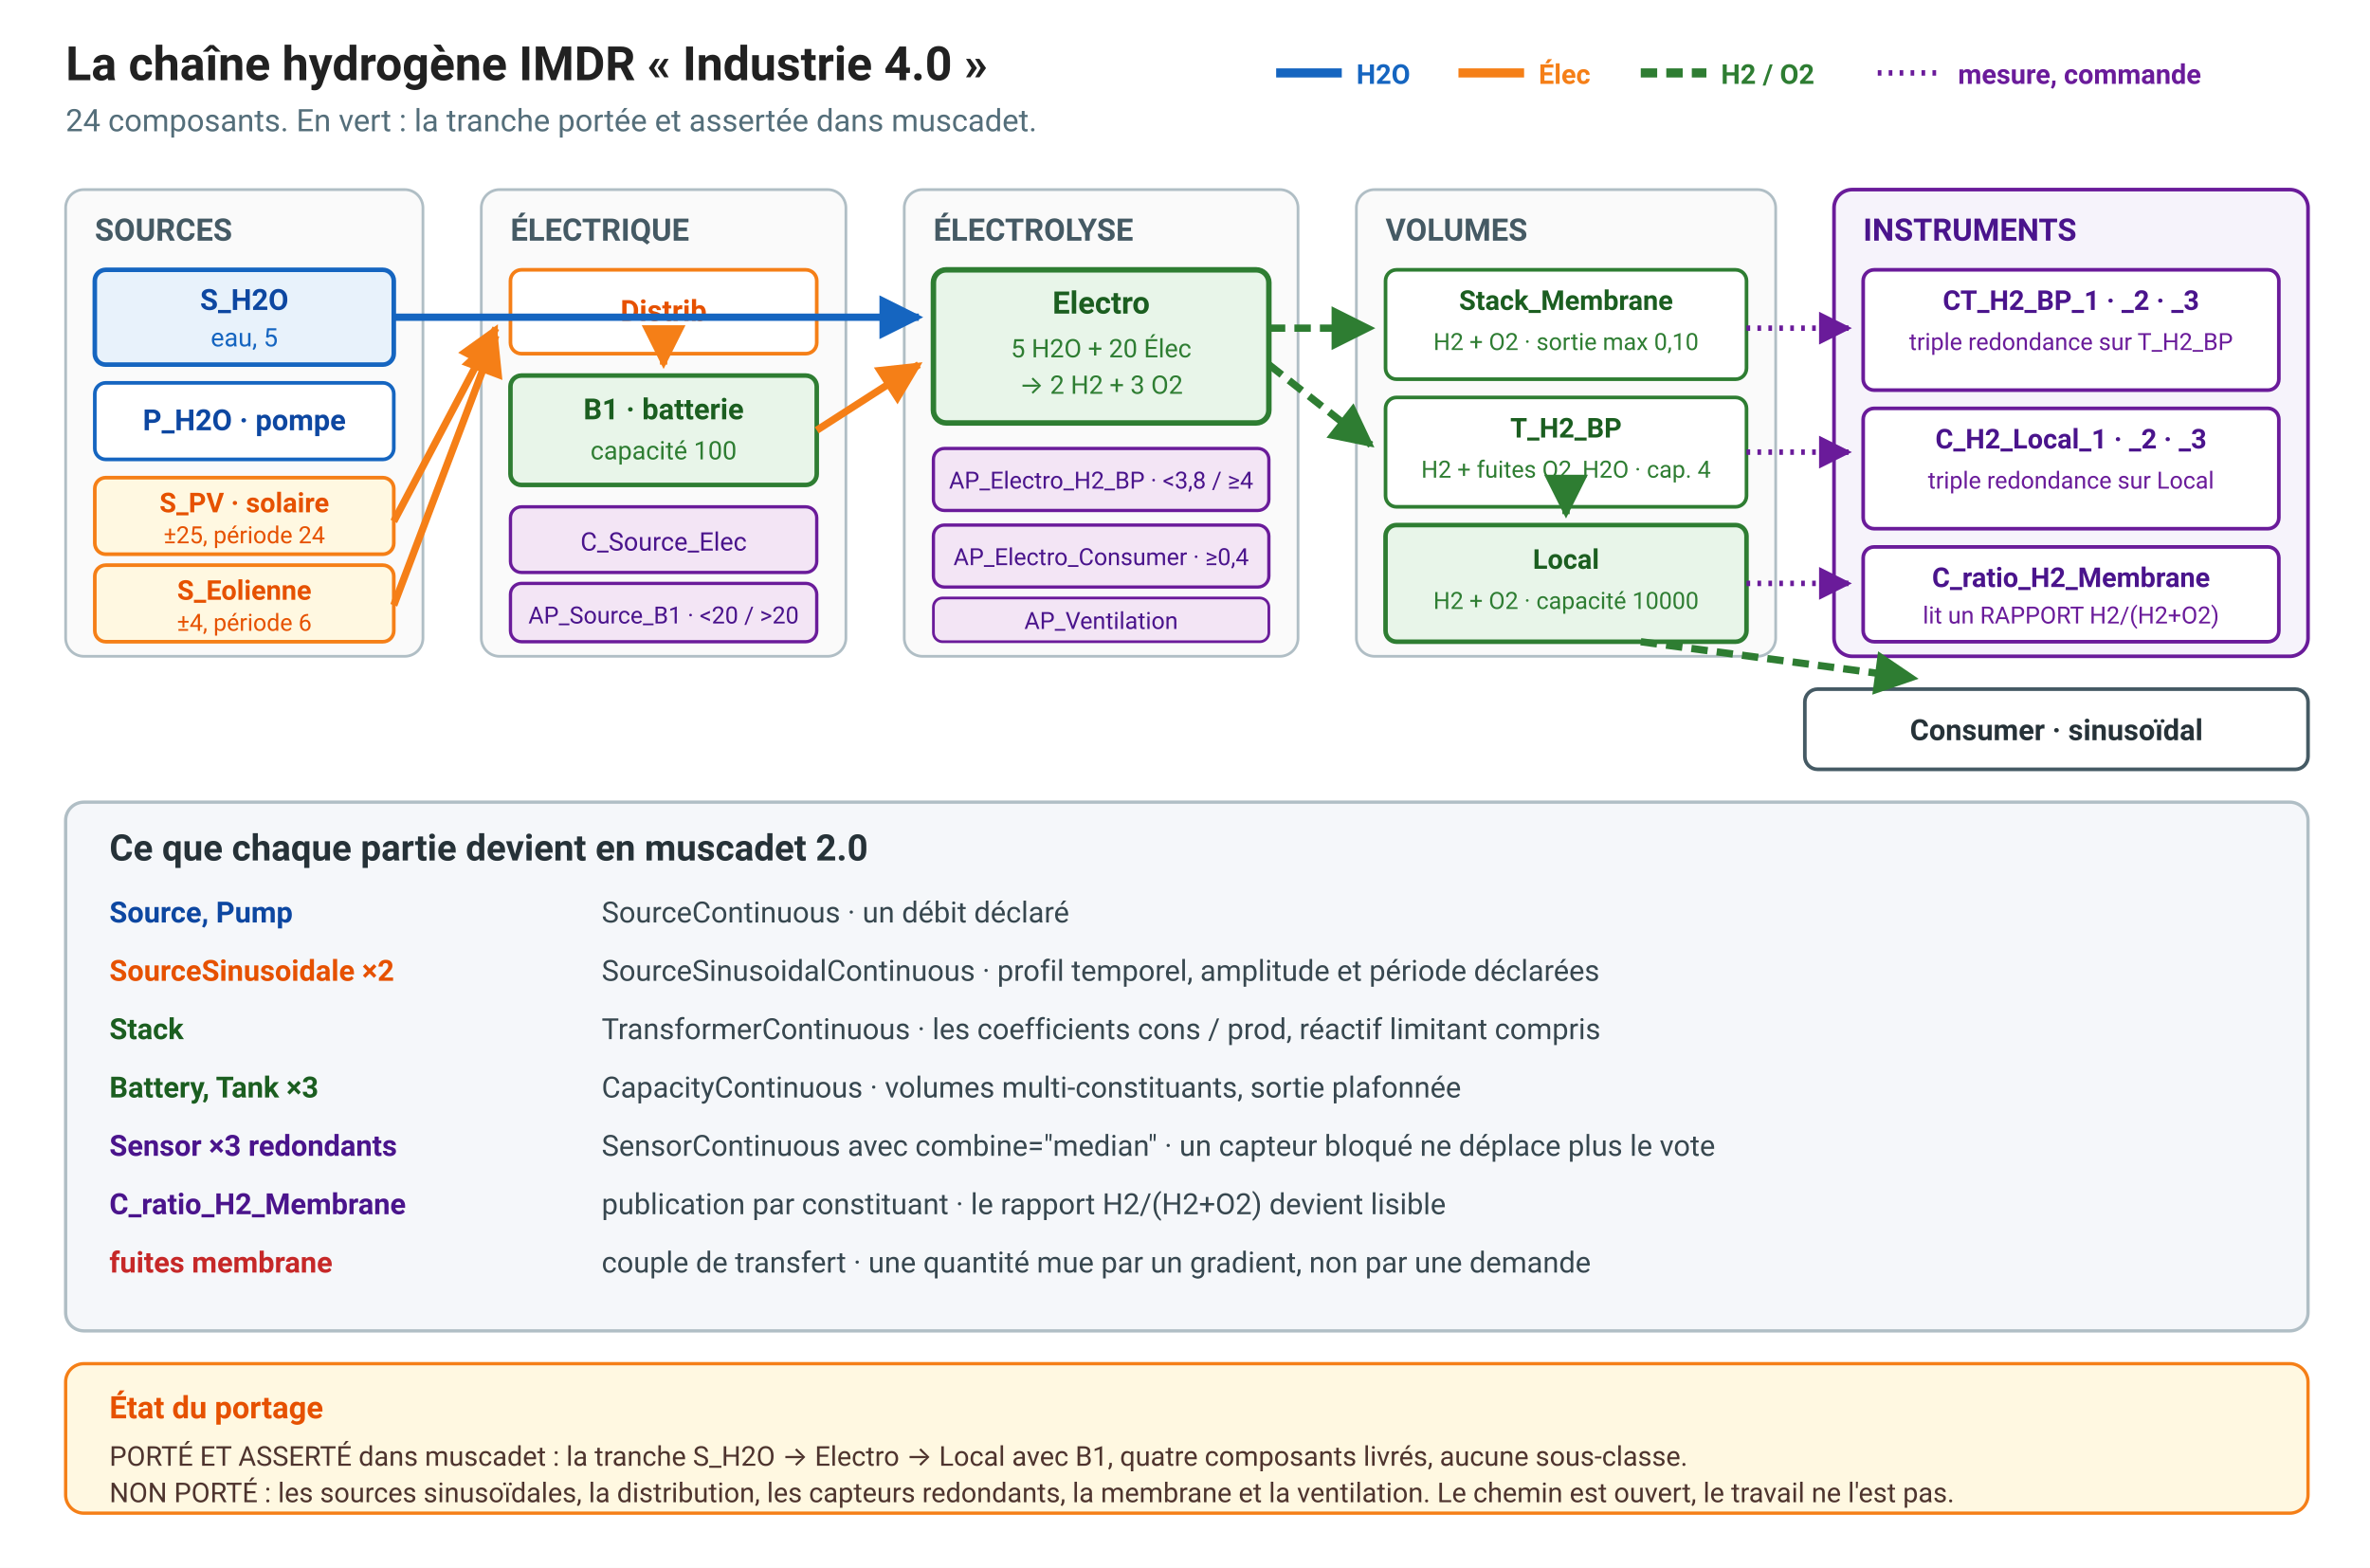
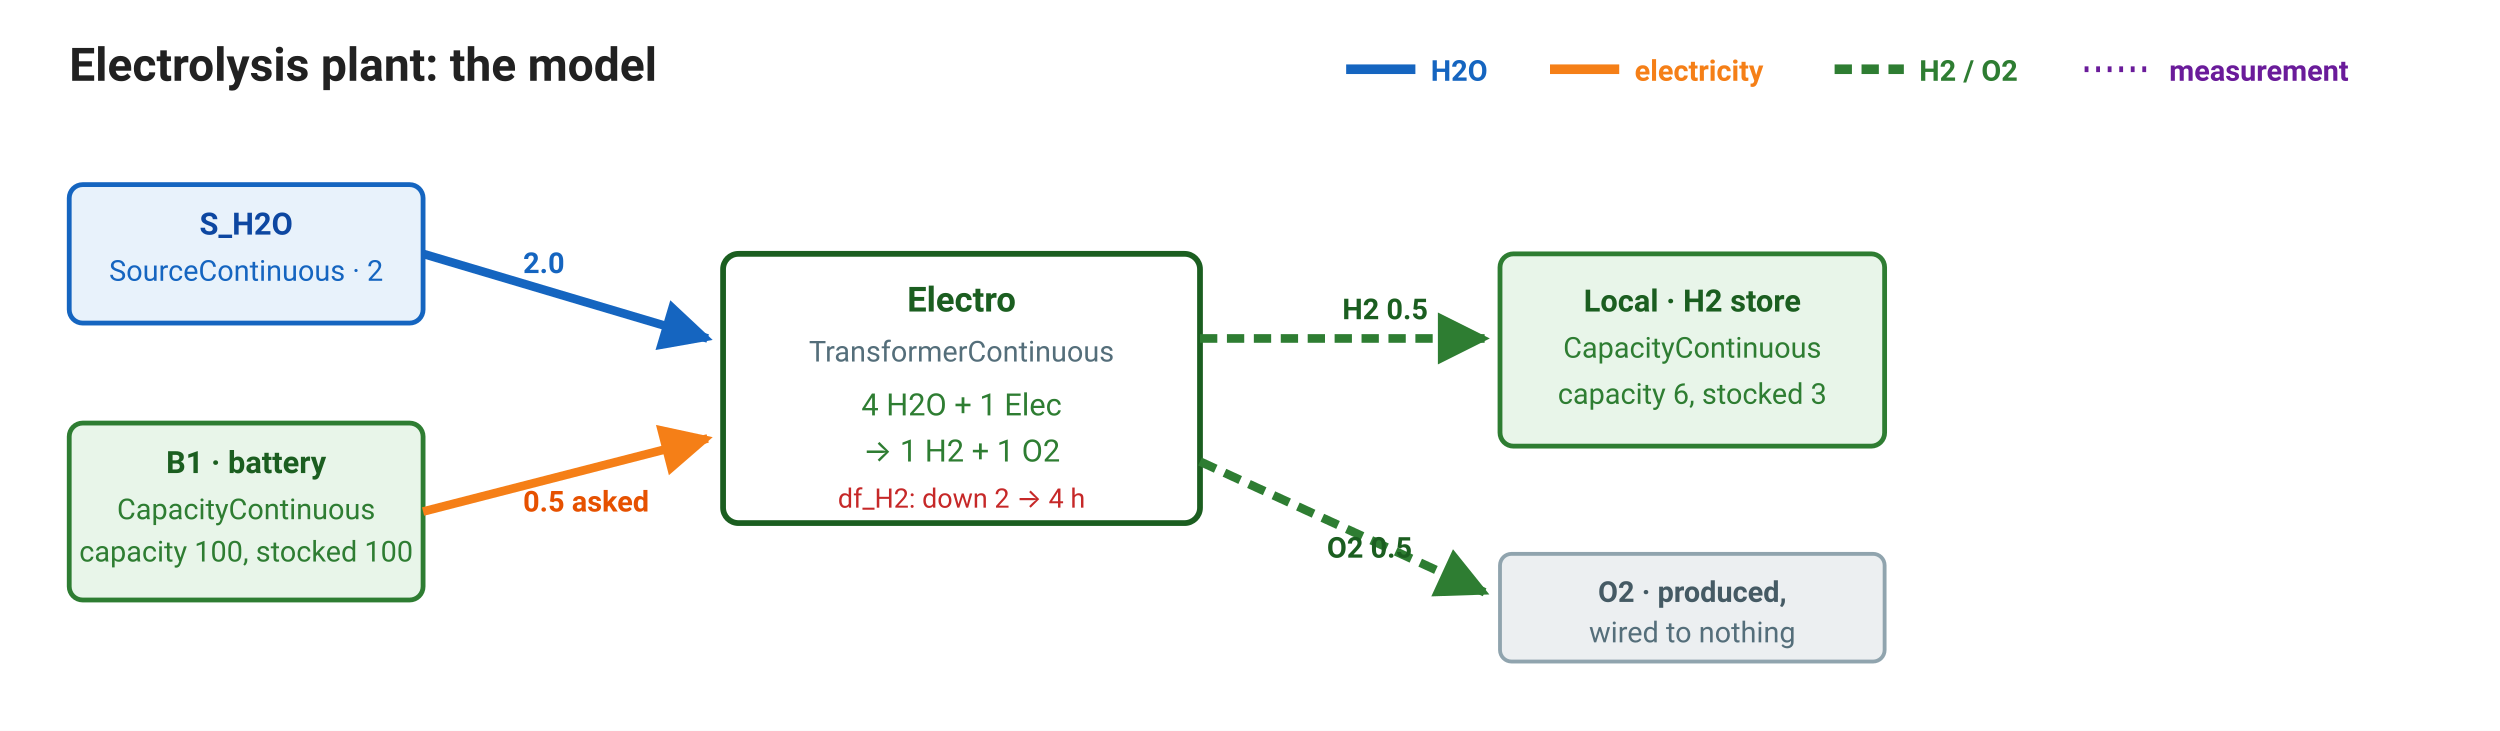
- <svg xmlns="http://www.w3.org/2000/svg" viewBox="0 0 1300 860" width="1300" height="860" font-family="system-ui, -apple-system, 'Segoe UI', Roboto, sans-serif">
-   <rect x="0" y="0" width="1300" height="860" fill="#ffffff" />
+ <svg xmlns="http://www.w3.org/2000/svg" viewBox="0 0 1300 380" width="1300" height="380" font-family="system-ui, -apple-system, 'Segoe UI', Roboto, sans-serif">
+   <rect x="0" y="0" width="1300" height="380" fill="#ffffff" />
  <defs>
    <marker id="p-w" viewBox="0 0 10 10" refX="9" refY="5" markerWidth="6" markerHeight="6" orient="auto-start-reverse">
      <path d="M 0 0 L 10 5 L 0 10 z" fill="#1565c0" />
    </marker>
    <marker id="p-e" viewBox="0 0 10 10" refX="9" refY="5" markerWidth="6" markerHeight="6" orient="auto-start-reverse">
      <path d="M 0 0 L 10 5 L 0 10 z" fill="#f57f17" />
    </marker>
    <marker id="p-h" viewBox="0 0 10 10" refX="9" refY="5" markerWidth="6" markerHeight="6" orient="auto-start-reverse">
      <path d="M 0 0 L 10 5 L 0 10 z" fill="#2e7d32" />
    </marker>
    <marker id="p-s" viewBox="0 0 10 10" refX="9" refY="5" markerWidth="6" markerHeight="6" orient="auto-start-reverse">
      <path d="M 0 0 L 10 5 L 0 10 z" fill="#6a1b9a" />
    </marker>
  </defs>
-   <text x="36" y="44" font-size="26" font-weight="700" fill="#212121">La chaîne hydrogène IMDR « Industrie 4.0 »</text>
-   <text x="36" y="72" font-size="17" fill="#546e7a">24 composants. En vert : la tranche portée et assertée dans muscadet.</text>
+   <text x="36" y="42" font-size="24" font-weight="700" fill="#212121">Electrolysis plant: the model</text>
  <g id="legend">
-     <line x1="700" y1="40" x2="736" y2="40" stroke="#1565c0" stroke-width="5" />
-     <text x="744" y="46" font-size="15" fill="#1565c0" font-weight="600">H2O</text>
-     <line x1="800" y1="40" x2="836" y2="40" stroke="#f57f17" stroke-width="5" />
-     <text x="844" y="46" font-size="15" fill="#f57f17" font-weight="600">Élec</text>
-     <line x1="900" y1="40" x2="936" y2="40" stroke="#2e7d32" stroke-width="5" stroke-dasharray="9 5" />
-     <text x="944" y="46" font-size="15" fill="#2e7d32" font-weight="600">H2 / O2</text>
-     <line x1="1030" y1="40" x2="1066" y2="40" stroke="#6a1b9a" stroke-width="3" stroke-dasharray="2 4" />
-     <text x="1074" y="46" font-size="15" fill="#6a1b9a" font-weight="600">mesure, commande</text>
+     <line x1="700" y1="36" x2="736" y2="36" stroke="#1565c0" stroke-width="5" />
+     <text x="744" y="42" font-size="15" fill="#1565c0" font-weight="600">H2O</text>
+     <line x1="806" y1="36" x2="842" y2="36" stroke="#f57f17" stroke-width="5" />
+     <text x="850" y="42" font-size="15" fill="#f57f17" font-weight="600">electricity</text>
+     <line x1="954" y1="36" x2="990" y2="36" stroke="#2e7d32" stroke-width="5" stroke-dasharray="9 5" />
+     <text x="998" y="42" font-size="15" fill="#2e7d32" font-weight="600">H2 / O2</text>
+     <line x1="1084" y1="36" x2="1120" y2="36" stroke="#6a1b9a" stroke-width="3" stroke-dasharray="2 4" />
+     <text x="1128" y="42" font-size="15" fill="#6a1b9a" font-weight="600">measurement</text>
  </g>
  <g id="sources">
-     <rect x="36" y="104" width="196" height="256" rx="10" fill="#fafafa" stroke="#b0bec5" stroke-width="1.5" />
-     <text x="52" y="132" font-size="17" font-weight="700" fill="#455a64">SOURCES</text>
-     <rect x="52" y="148" width="164" height="52" rx="6" fill="#e8f2fb" stroke="#1565c0" stroke-width="2.5" />
-     <text x="134" y="170" font-size="16" font-weight="700" fill="#0d47a1" text-anchor="middle">S_H2O</text>
-     <text x="134" y="190" font-size="14" fill="#1565c0" text-anchor="middle">eau, 5</text>
-     <rect x="52" y="210" width="164" height="42" rx="6" fill="#ffffff" stroke="#1565c0" stroke-width="2" />
-     <text x="134" y="236" font-size="16" font-weight="600" fill="#0d47a1" text-anchor="middle">P_H2O · pompe</text>
-     <rect x="52" y="262" width="164" height="42" rx="6" fill="#fff8e1" stroke="#f57f17" stroke-width="2" />
-     <text x="134" y="281" font-size="15" font-weight="700" fill="#e65100" text-anchor="middle">S_PV · solaire</text>
-     <text x="134" y="298" font-size="13" fill="#e65100" text-anchor="middle">±25, période 24</text>
-     <rect x="52" y="310" width="164" height="42" rx="6" fill="#fff8e1" stroke="#f57f17" stroke-width="2" />
-     <text x="134" y="329" font-size="15" font-weight="700" fill="#e65100" text-anchor="middle">S_Eolienne</text>
-     <text x="134" y="346" font-size="13" fill="#e65100" text-anchor="middle">±4, période 6</text>
-   </g>
-   <g id="electrical">
-     <rect x="264" y="104" width="200" height="256" rx="10" fill="#fafafa" stroke="#b0bec5" stroke-width="1.5" />
-     <text x="280" y="132" font-size="17" font-weight="700" fill="#455a64">ÉLECTRIQUE</text>
-     <rect x="280" y="148" width="168" height="46" rx="6" fill="#ffffff" stroke="#f57f17" stroke-width="2" />
-     <text x="364" y="176" font-size="16" font-weight="600" fill="#e65100" text-anchor="middle">Distrib</text>
-     <rect x="280" y="206" width="168" height="60" rx="6" fill="#e8f5e9" stroke="#2e7d32" stroke-width="2.5" />
-     <text x="364" y="230" font-size="16" font-weight="700" fill="#1b5e20" text-anchor="middle">B1 · batterie</text>
-     <text x="364" y="252" font-size="14" fill="#2e7d32" text-anchor="middle">capacité 100</text>
-     <rect x="280" y="278" width="168" height="36" rx="6" fill="#f3e5f5" stroke="#6a1b9a" stroke-width="1.8" />
-     <text x="364" y="302" font-size="14" fill="#4a148c" text-anchor="middle">C_Source_Elec</text>
-     <rect x="280" y="320" width="168" height="32" rx="6" fill="#f3e5f5" stroke="#6a1b9a" stroke-width="1.8" />
-     <text x="364" y="342" font-size="13" fill="#4a148c" text-anchor="middle">AP_Source_B1 · &lt;20 / &gt;20</text>
+     <rect x="36" y="96" width="184" height="72" rx="7" fill="#e8f2fb" stroke="#1565c0" stroke-width="2.5" />
+     <text x="128" y="122" font-size="16" font-weight="700" fill="#0d47a1" text-anchor="middle">S_H2O</text>
+     <text x="128" y="146" font-size="15" fill="#1565c0" text-anchor="middle">SourceContinuous · 2</text>
+     <rect x="36" y="220" width="184" height="92" rx="7" fill="#e8f5e9" stroke="#2e7d32" stroke-width="2.5" />
+     <text x="128" y="246" font-size="16" font-weight="700" fill="#1b5e20" text-anchor="middle">B1 · battery</text>
+     <text x="128" y="270" font-size="15" fill="#2e7d32" text-anchor="middle">CapacityContinuous</text>
+     <text x="128" y="292" font-size="15" fill="#2e7d32" text-anchor="middle">capacity 100, stocked 100</text>
  </g>
  <g id="stack">
-     <rect x="496" y="104" width="216" height="256" rx="10" fill="#fafafa" stroke="#b0bec5" stroke-width="1.5" />
-     <text x="512" y="132" font-size="17" font-weight="700" fill="#455a64">ÉLECTROLYSE</text>
-     <rect x="512" y="148" width="184" height="84" rx="7" fill="#e8f5e9" stroke="#2e7d32" stroke-width="3" />
-     <text x="604" y="172" font-size="17" font-weight="700" fill="#1b5e20" text-anchor="middle">Electro</text>
-     <text x="604" y="196" font-size="14" fill="#2e7d32" text-anchor="middle">5 H2O + 20 Élec</text>
-     <text x="604" y="216" font-size="14" fill="#2e7d32" text-anchor="middle">→ 2 H2 + 3 O2</text>
-     <rect x="512" y="246" width="184" height="34" rx="6" fill="#f3e5f5" stroke="#6a1b9a" stroke-width="1.8" />
-     <text x="604" y="268" font-size="13" fill="#4a148c" text-anchor="middle">AP_Electro_H2_BP · &lt;3,8 / ≥4</text>
-     <rect x="512" y="288" width="184" height="34" rx="6" fill="#f3e5f5" stroke="#6a1b9a" stroke-width="1.8" />
-     <text x="604" y="310" font-size="13" fill="#4a148c" text-anchor="middle">AP_Electro_Consumer · ≥0,4</text>
-     <rect x="512" y="328" width="184" height="24" rx="5" fill="#f3e5f5" stroke="#6a1b9a" stroke-width="1.5" />
-     <text x="604" y="345" font-size="13" fill="#4a148c" text-anchor="middle">AP_Ventilation</text>
+     <rect x="376" y="132" width="248" height="140" rx="8" fill="#ffffff" stroke="#1b5e20" stroke-width="3" />
+     <text x="500" y="162" font-size="18" font-weight="700" fill="#1b5e20" text-anchor="middle">Electro</text>
+     <text x="500" y="188" font-size="15" fill="#546e7a" text-anchor="middle">TransformerContinuous</text>
+     <text x="500" y="216" font-size="16" fill="#2e7d32" text-anchor="middle">4 H2O + 1 Elec</text>
+     <text x="500" y="240" font-size="16" fill="#2e7d32" text-anchor="middle">→ 1 H2 + 1 O2</text>
+     <text x="500" y="264" font-size="14" fill="#c62828" text-anchor="middle">df_H2: down 2 → 4 h</text>
  </g>
-   <g id="volumes">
-     <rect x="744" y="104" width="230" height="256" rx="10" fill="#fafafa" stroke="#b0bec5" stroke-width="1.5" />
-     <text x="760" y="132" font-size="17" font-weight="700" fill="#455a64">VOLUMES</text>
-     <rect x="760" y="148" width="198" height="60" rx="6" fill="#ffffff" stroke="#2e7d32" stroke-width="2" />
-     <text x="859" y="170" font-size="15" font-weight="700" fill="#1b5e20" text-anchor="middle">Stack_Membrane</text>
-     <text x="859" y="192" font-size="13" fill="#2e7d32" text-anchor="middle">H2 + O2 · sortie max 0,10</text>
-     <rect x="760" y="218" width="198" height="60" rx="6" fill="#ffffff" stroke="#2e7d32" stroke-width="2" />
-     <text x="859" y="240" font-size="15" font-weight="700" fill="#1b5e20" text-anchor="middle">T_H2_BP</text>
-     <text x="859" y="262" font-size="13" fill="#2e7d32" text-anchor="middle">H2 + fuites O2, H2O · cap. 4</text>
-     <rect x="760" y="288" width="198" height="64" rx="6" fill="#e8f5e9" stroke="#2e7d32" stroke-width="2.5" />
-     <text x="859" y="312" font-size="15" font-weight="700" fill="#1b5e20" text-anchor="middle">Local</text>
-     <text x="859" y="334" font-size="13" fill="#2e7d32" text-anchor="middle">H2 + O2 · capacité 10000</text>
+   <g id="tank">
+     <rect x="780" y="132" width="200" height="100" rx="7" fill="#e8f5e9" stroke="#2e7d32" stroke-width="2.5" />
+     <text x="880" y="162" font-size="16" font-weight="700" fill="#1b5e20" text-anchor="middle">Local · H2 store</text>
+     <text x="880" y="186" font-size="15" fill="#2e7d32" text-anchor="middle">CapacityContinuous</text>
+     <text x="880" y="210" font-size="15" fill="#2e7d32" text-anchor="middle">capacity 6, stocked 3</text>
  </g>
-   <g id="instruments">
-     <rect x="1006" y="104" width="260" height="256" rx="10" fill="#f6f3fb" stroke="#6a1b9a" stroke-width="2" />
-     <text x="1022" y="132" font-size="17" font-weight="700" fill="#4a148c">INSTRUMENTS</text>
-     <rect x="1022" y="148" width="228" height="66" rx="6" fill="#ffffff" stroke="#6a1b9a" stroke-width="2" />
-     <text x="1136" y="170" font-size="15" font-weight="700" fill="#4a148c" text-anchor="middle">CT_H2_BP_1 · _2 · _3</text>
-     <text x="1136" y="192" font-size="13" fill="#6a1b9a" text-anchor="middle">triple redondance sur T_H2_BP</text>
-     <rect x="1022" y="224" width="228" height="66" rx="6" fill="#ffffff" stroke="#6a1b9a" stroke-width="2" />
-     <text x="1136" y="246" font-size="15" font-weight="700" fill="#4a148c" text-anchor="middle">C_H2_Local_1 · _2 · _3</text>
-     <text x="1136" y="268" font-size="13" fill="#6a1b9a" text-anchor="middle">triple redondance sur Local</text>
-     <rect x="1022" y="300" width="228" height="52" rx="6" fill="#ffffff" stroke="#6a1b9a" stroke-width="2" />
-     <text x="1136" y="322" font-size="15" font-weight="700" fill="#4a148c" text-anchor="middle">C_ratio_H2_Membrane</text>
-     <text x="1136" y="342" font-size="13" fill="#6a1b9a" text-anchor="middle">lit un RAPPORT H2/(H2+O2)</text>
+   <g id="vent">
+     <rect x="780" y="288" width="200" height="56" rx="6" fill="#eceff1" stroke="#90a4ae" stroke-width="2" />
+     <text x="880" y="313" font-size="15" font-weight="600" fill="#455a64" text-anchor="middle">O2 · produced,</text>
+     <text x="880" y="334" font-size="15" fill="#546e7a" text-anchor="middle">wired to nothing</text>
  </g>
-   <line x1="216" y1="174" x2="504" y2="174" stroke="#1565c0" stroke-width="4" marker-end="url(#p-w)" />
-   <line x1="216" y1="286" x2="272" y2="180" stroke="#f57f17" stroke-width="4" marker-end="url(#p-e)" />
-   <line x1="216" y1="332" x2="272" y2="184" stroke="#f57f17" stroke-width="4" marker-end="url(#p-e)" />
-   <line x1="364" y1="194" x2="364" y2="200" stroke="#f57f17" stroke-width="4" marker-end="url(#p-e)" />
-   <line x1="448" y1="236" x2="504" y2="200" stroke="#f57f17" stroke-width="4" marker-end="url(#p-e)" />
-   <line x1="696" y1="180" x2="752" y2="180" stroke="#2e7d32" stroke-width="4" stroke-dasharray="9 5" marker-end="url(#p-h)" />
-   <line x1="696" y1="200" x2="752" y2="244" stroke="#2e7d32" stroke-width="4" stroke-dasharray="9 5" marker-end="url(#p-h)" />
-   <line x1="859" y1="278" x2="859" y2="282" stroke="#2e7d32" stroke-width="4" stroke-dasharray="9 5" marker-end="url(#p-h)" />
-   <line x1="958" y1="180" x2="1014" y2="180" stroke="#6a1b9a" stroke-width="3" stroke-dasharray="2 4" marker-end="url(#p-s)" />
-   <line x1="958" y1="248" x2="1014" y2="248" stroke="#6a1b9a" stroke-width="3" stroke-dasharray="2 4" marker-end="url(#p-s)" />
-   <line x1="958" y1="320" x2="1014" y2="320" stroke="#6a1b9a" stroke-width="3" stroke-dasharray="2 4" marker-end="url(#p-s)" />
-   <rect x="990" y="378" width="276" height="44" rx="7" fill="#ffffff" stroke="#455a64" stroke-width="2" />
-   <text x="1128" y="406" font-size="16" font-weight="700" fill="#263238" text-anchor="middle">Consumer · sinusoïdal</text>
-   <line x1="900" y1="352" x2="1050" y2="372" stroke="#2e7d32" stroke-width="4" stroke-dasharray="9 5" marker-end="url(#p-h)" />
-   <g id="mapping">
-     <rect x="36" y="440" width="1230" height="290" rx="10" fill="#f5f7fa" stroke="#b0bec5" stroke-width="1.8" />
-     <text x="60" y="472" font-size="20" font-weight="700" fill="#263238">Ce que chaque partie devient en muscadet 2.0</text>
-     <text x="60" y="506" font-size="16" font-weight="700" fill="#0d47a1">Source, Pump</text>
-     <text x="330" y="506" font-size="16" fill="#37474f">SourceContinuous · un débit déclaré</text>
-     <text x="60" y="538" font-size="16" font-weight="700" fill="#e65100">SourceSinusoidale ×2</text>
-     <text x="330" y="538" font-size="16" fill="#37474f">SourceSinusoidalContinuous · profil temporel, amplitude et période déclarées</text>
-     <text x="60" y="570" font-size="16" font-weight="700" fill="#1b5e20">Stack</text>
-     <text x="330" y="570" font-size="16" fill="#37474f">TransformerContinuous · les coefficients cons / prod, réactif limitant compris</text>
-     <text x="60" y="602" font-size="16" font-weight="700" fill="#1b5e20">Battery, Tank ×3</text>
-     <text x="330" y="602" font-size="16" fill="#37474f">CapacityContinuous · volumes multi-constituants, sortie plafonnée</text>
-     <text x="60" y="634" font-size="16" font-weight="700" fill="#4a148c">Sensor ×3 redondants</text>
-     <text x="330" y="634" font-size="16" fill="#37474f">SensorContinuous avec combine="median" · un capteur bloqué ne déplace plus le vote</text>
-     <text x="60" y="666" font-size="16" font-weight="700" fill="#4a148c">C_ratio_H2_Membrane</text>
-     <text x="330" y="666" font-size="16" fill="#37474f">publication par constituant · le rapport H2/(H2+O2) devient lisible</text>
-     <text x="60" y="698" font-size="16" font-weight="700" fill="#c62828">fuites membrane</text>
-     <text x="330" y="698" font-size="16" fill="#37474f">couple de transfert · une quantité mue par un gradient, non par une demande</text>
-   </g>
-   <g id="status">
-     <rect x="36" y="748" width="1230" height="82" rx="10" fill="#fff8e1" stroke="#f57f17" stroke-width="1.8" />
-     <text x="60" y="778" font-size="17" font-weight="700" fill="#e65100">État du portage</text>
-     <text x="60" y="804" font-size="15" fill="#4e342e">PORTÉ ET ASSERTÉ dans muscadet : la tranche S_H2O → Electro → Local avec B1, quatre composants livrés, aucune sous-classe.</text>
-     <text x="60" y="824" font-size="15" fill="#4e342e">NON PORTÉ : les sources sinusoïdales, la distribution, les capteurs redondants, la membrane et la ventilation. Le chemin est ouvert, le travail ne l'est pas.</text>
-   </g>
+   <line x1="220" y1="132" x2="368" y2="176" stroke="#1565c0" stroke-width="4.5" marker-end="url(#p-w)" />
+   <text x="272" y="142" font-size="15" fill="#1565c0" font-weight="600">2.0</text>
+   <line x1="220" y1="266" x2="368" y2="228" stroke="#f57f17" stroke-width="4.5" marker-end="url(#p-e)" />
+   <text x="272" y="266" font-size="15" fill="#e65100" font-weight="600">0.5 asked</text>
+   <line x1="624" y1="176" x2="772" y2="176" stroke="#2e7d32" stroke-width="4.5" stroke-dasharray="9 5" marker-end="url(#p-h)" />
+   <text x="698" y="166" font-size="15" fill="#1b5e20" font-weight="600">H2 0.5</text>
+   <line x1="624" y1="240" x2="772" y2="308" stroke="#2e7d32" stroke-width="4.5" stroke-dasharray="9 5" marker-end="url(#p-h)" />
+   <text x="690" y="290" font-size="15" fill="#1b5e20" font-weight="600">O2 0.5</text>
</svg>
